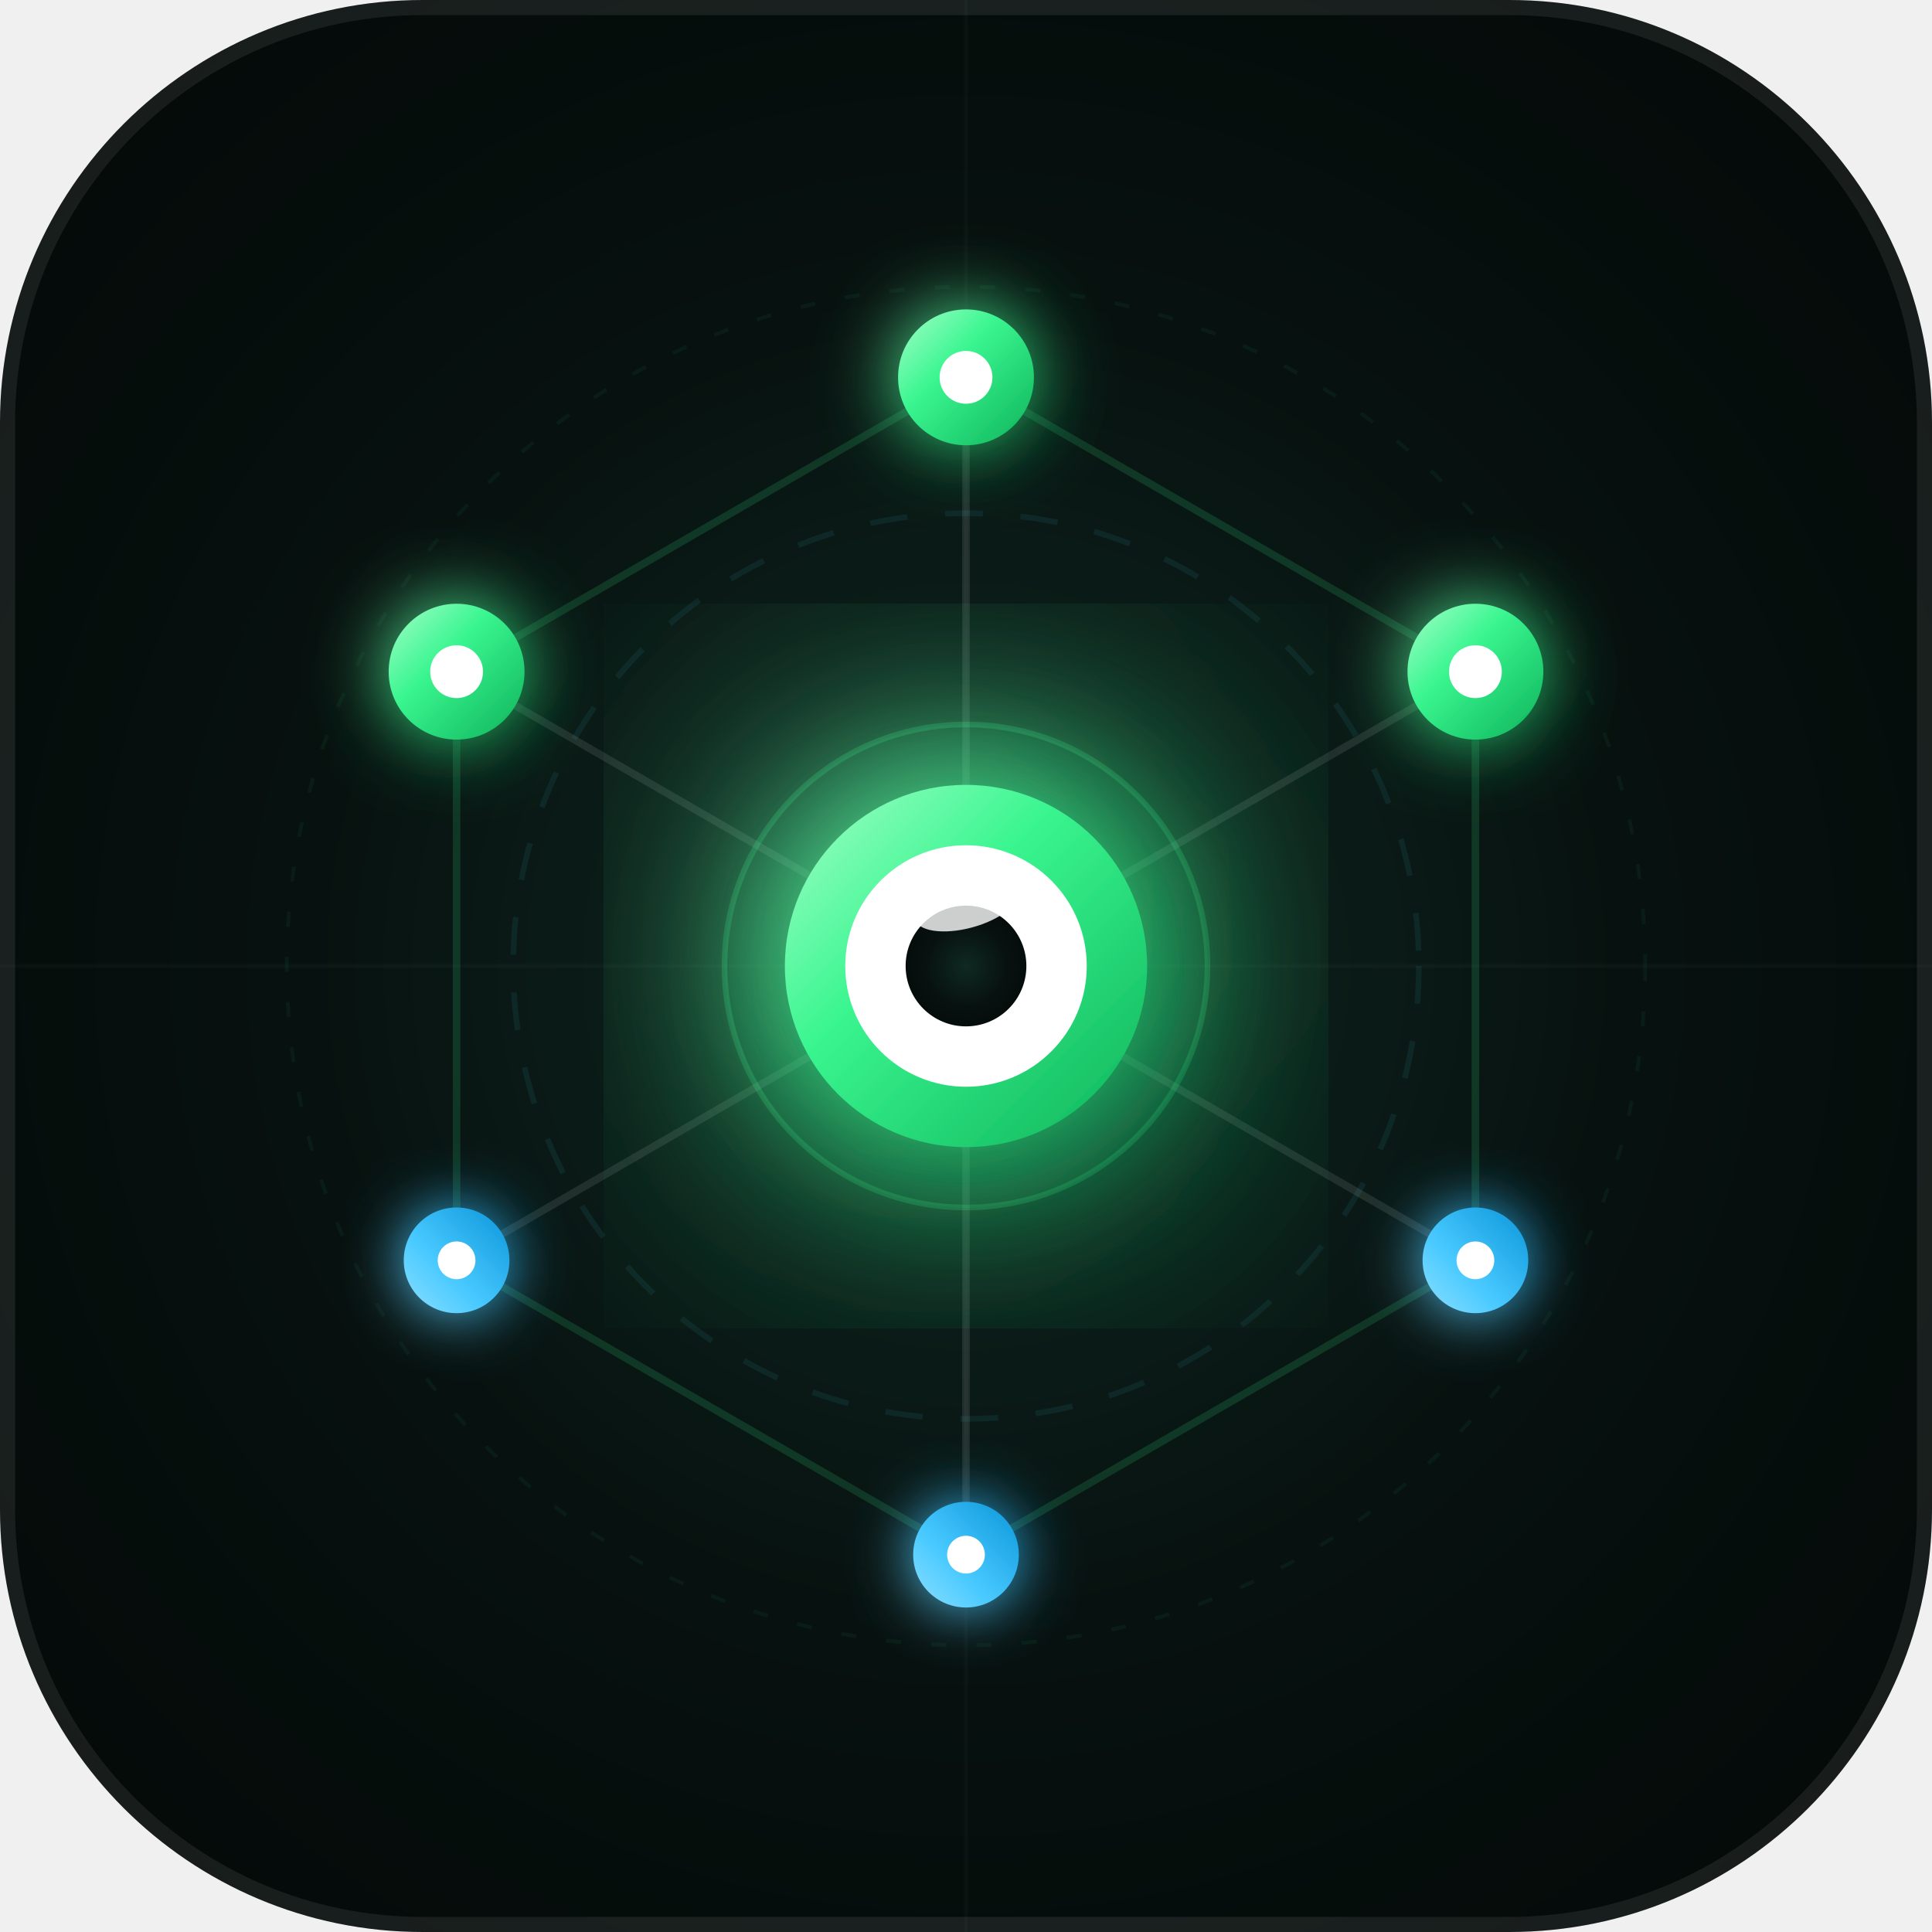
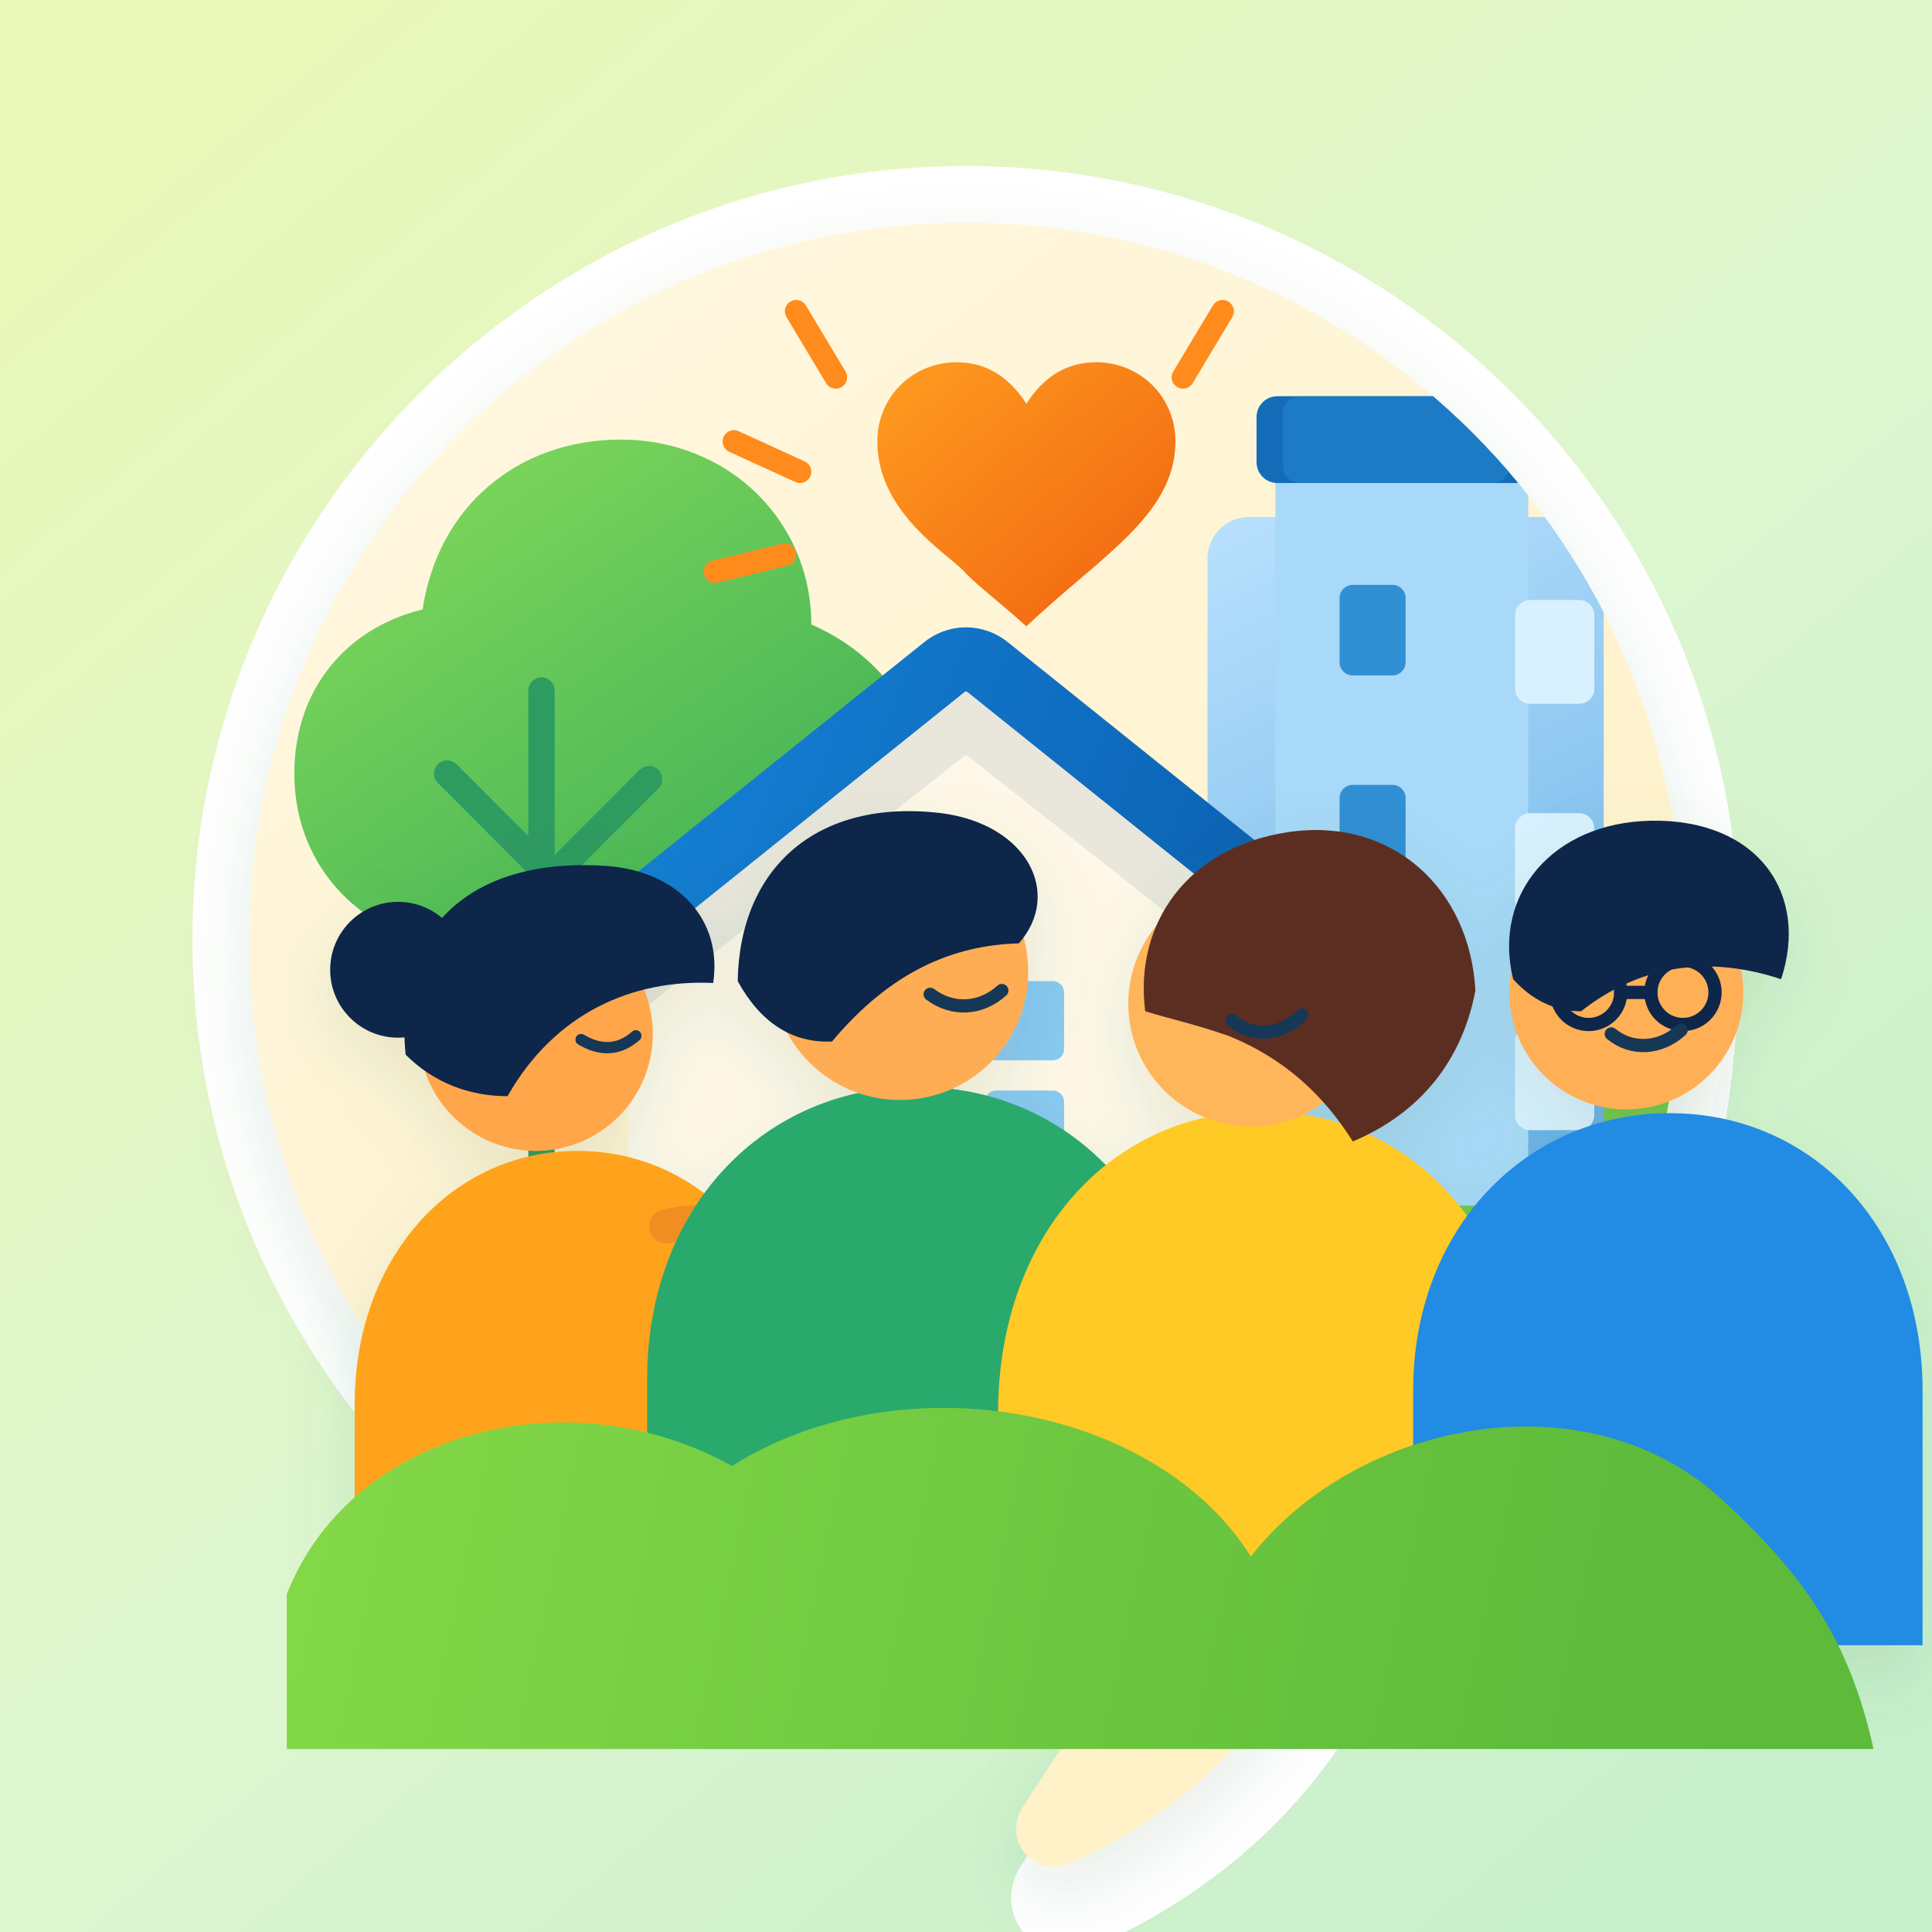
- <svg xmlns="http://www.w3.org/2000/svg" viewBox="0 0 512 512">
+ <svg xmlns="http://www.w3.org/2000/svg" width="1024" height="1024" viewBox="0 0 1024 1024" fill="none">
  <defs>
-     <radialGradient id="bg-glow" cx="50%" cy="50%" r="70%">
-       <stop offset="0%" stop-color="#0f2922" />
-       <stop offset="50%" stop-color="#07110f" />
-       <stop offset="100%" stop-color="#030807" />
-     </radialGradient>
-     <linearGradient id="grad-green" x1="0%" y1="0%" x2="100%" y2="100%">
-       <stop offset="0%" stop-color="#a3ffc9" />
-       <stop offset="40%" stop-color="#39f58f" />
-       <stop offset="100%" stop-color="#0eb35a" />
+     <linearGradient id="bg" x1="120" y1="40" x2="900" y2="980" gradientUnits="userSpaceOnUse">
+       <stop offset="0" stop-color="#E9F7B8" />
+       <stop offset="0.55" stop-color="#DDF6D0" />
+       <stop offset="1" stop-color="#C7EFCB" />
    </linearGradient>
-     <linearGradient id="grad-blue" x1="0%" y1="100%" x2="100%" y2="0%">
-       <stop offset="0%" stop-color="#8ce0ff" />
-       <stop offset="40%" stop-color="#48c9ff" />
-       <stop offset="100%" stop-color="#0b95d9" />
+     <linearGradient id="inner" x1="270" y1="150" x2="750" y2="790" gradientUnits="userSpaceOnUse">
+       <stop stop-color="#FFF7DF" />
+       <stop offset="1" stop-color="#FFF1C8" />
    </linearGradient>
-     <filter id="glow-core" x="-50%" y="-50%" width="200%" height="200%">
-       <feGaussianBlur stdDeviation="20" result="blur1" />
-       <feGaussianBlur stdDeviation="40" result="blur2" />
-       <feMerge>
-         <feMergeNode in="blur2" />
-         <feMergeNode in="blur1" />
-         <feMergeNode in="SourceGraphic" />
-       </feMerge>
+     <linearGradient id="blueRoof" x1="320" y1="365" x2="704" y2="516" gradientUnits="userSpaceOnUse">
+       <stop stop-color="#1583D8" />
+       <stop offset="1" stop-color="#0B5DAE" />
+     </linearGradient>
+     <linearGradient id="building" x1="650" y1="240" x2="840" y2="610" gradientUnits="userSpaceOnUse">
+       <stop stop-color="#BEE4FF" />
+       <stop offset="1" stop-color="#6AB1E6" />
+     </linearGradient>
+     <linearGradient id="tree" x1="210" y1="275" x2="410" y2="565" gradientUnits="userSpaceOnUse">
+       <stop stop-color="#7BD55A" />
+       <stop offset="1" stop-color="#35A956" />
+     </linearGradient>
+     <linearGradient id="bush" x1="160" y1="720" x2="870" y2="870" gradientUnits="userSpaceOnUse">
+       <stop stop-color="#84D947" />
+       <stop offset="1" stop-color="#5DBA3B" />
+     </linearGradient>
+     <linearGradient id="heart" x1="450" y1="205" x2="560" y2="330" gradientUnits="userSpaceOnUse">
+       <stop stop-color="#FF9D20" />
+       <stop offset="1" stop-color="#F36D13" />
+     </linearGradient>
+     <filter id="softShadow" x="-10%" y="-10%" width="120%" height="130%" color-interpolation-filters="sRGB">
+       <feDropShadow dx="0" dy="14" stdDeviation="18" flood-color="#3B6F4C" flood-opacity="0.12" />
    </filter>
-     <filter id="glow-node-green" x="-50%" y="-50%" width="200%" height="200%">
-       <feGaussianBlur stdDeviation="10" result="blur" />
-       <feMerge>
-         <feMergeNode in="blur" />
-         <feMergeNode in="SourceGraphic" />
-       </feMerge>
-     </filter>
-     <filter id="glow-node-blue" x="-50%" y="-50%" width="200%" height="200%">
-       <feGaussianBlur stdDeviation="8" result="blur" />
-       <feMerge>
-         <feMergeNode in="blur" />
-         <feMergeNode in="SourceGraphic" />
-       </feMerge>
-     </filter>
+     <clipPath id="innerClip">
+       <path d="M512 118C302.6 118 132 288.6 132 498C132 707.4 302.6 878 512 878C542.5 878 572.2 874.4 600.7 867.6L542 958C531.1 974.8 548 995.8 566.4 987.8C618.9 965.2 671.2 923.1 700.4 855.9C817.8 787.8 892 659.2 892 498C892 288.6 721.4 118 512 118Z" />
+     </clipPath>
  </defs>
-   <rect width="512" height="512" rx="112" fill="url(#bg-glow)" />
-   <g stroke="rgba(255,255,255,0.02)" stroke-width="1">
-     <line x1="256" y1="0" x2="256" y2="512" />
-     <line x1="0" y1="256" x2="512" y2="256" />
+   <rect width="1024" height="1024" fill="url(#bg)" />
+   <path d="M512 88C286.3 88 102 272.3 102 498C102 723.7 286.3 908 512 908C542.2 908 571.6 904.7 599.9 898.5L541 989.1C524.9 1013.9 549.8 1045 577 1033.2C636.2 1007.5 696.5 961.9 731.6 887.4C846.2 811.9 922 683.1 922 498C922 272.3 737.7 88 512 88Z" fill="white" />
+   <path d="M512 118C302.6 118 132 288.6 132 498C132 707.4 302.6 878 512 878C542.5 878 572.2 874.4 600.7 867.6L542 958C531.1 974.8 548 995.8 566.4 987.8C618.9 965.2 671.2 923.1 700.4 855.9C817.8 787.8 892 659.2 892 498C892 288.6 721.4 118 512 118Z" fill="url(#inner)" filter="url(#softShadow)" />
+   <g clip-path="url(#innerClip)">
+     <path d="M248 504C191 498 156 459 156 410C156 366 183 333 224 323C232 269 274 233 329 233C386 233 430 276 430 331C467 347 492 381 492 421C492 474 451 512 394 512H252C251 509 249 507 248 504Z" fill="url(#tree)" />
+     <path d="M287 366V612" stroke="#2E9B61" stroke-width="14" stroke-linecap="round" />
+     <path d="M287 460L237 410" stroke="#2E9B61" stroke-width="14" stroke-linecap="round" />
+     <path d="M287 470L344 413" stroke="#2E9B61" stroke-width="14" stroke-linecap="round" />
+     <path d="M812 524C846 448 906 451 903 531C965 505 1000 563 955 615C984 654 953 711 892 697C868 758 787 757 766 696C705 692 684 629 735 594C742 548 777 520 812 524Z" fill="#73C94A" />
+     <rect x="640" y="274" width="210" height="365" rx="22" fill="url(#building)" />
+     <rect x="676" y="222" width="134" height="417" rx="18" fill="#A8D9F8" />
+     <rect x="666" y="210" width="162" height="46" rx="11" fill="#146CB8" />
+     <rect x="680" y="210" width="120" height="46" rx="9" fill="#2587D1" opacity="0.55" />
+     <rect x="710" y="310" width="35" height="48" rx="7" fill="#318FD4" />
+     <rect x="710" y="416" width="35" height="48" rx="7" fill="#318FD4" />
+     <rect x="710" y="522" width="35" height="48" rx="7" fill="#318FD4" />
+     <rect x="803" y="318" width="42" height="55" rx="8" fill="#D9F1FF" />
+     <rect x="803" y="431" width="42" height="55" rx="8" fill="#D9F1FF" />
+     <rect x="803" y="544" width="42" height="55" rx="8" fill="#D9F1FF" />
+     <path d="M333 509L512 366L691 509V708H333V509Z" fill="#FFF8E8" />
+     <path d="M333 509L512 366L691 509V541L512 400L333 541V509Z" fill="#E9E6DC" />
+     <path d="M318 500L500 354C507 348 517 348 524 354L706 500" stroke="url(#blueRoof)" stroke-width="34" stroke-linecap="round" stroke-linejoin="round" />
+     <rect x="465" y="520" width="42" height="42" rx="6" fill="#8AC9F2" />
+     <rect x="522" y="520" width="42" height="42" rx="6" fill="#8AC9F2" />
+     <rect x="465" y="578" width="42" height="42" rx="6" fill="#8AC9F2" />
+     <rect x="522" y="578" width="42" height="42" rx="6" fill="#8AC9F2" />
+     <path d="M512 304C505 295 465 273 465 234C465 210 484 192 507 192C523 192 535 200 544 214C553 200 565 192 581 192C604 192 623 210 623 234C623 273 583 295 544 332C532 321 520 312 512 304Z" fill="url(#heart)" />
+     <path d="M443 200L422 165" stroke="#FF8B1D" stroke-width="12" stroke-linecap="round" />
+     <path d="M627 200L648 165" stroke="#FF8B1D" stroke-width="12" stroke-linecap="round" />
+     <path d="M424 250L389 234" stroke="#FF8B1D" stroke-width="12" stroke-linecap="round" />
+     <path d="M416 294L379 303" stroke="#FF8B1D" stroke-width="12" stroke-linecap="round" />
  </g>
-   <circle cx="256" cy="256" r="180" fill="none" stroke="rgba(57,245,143,0.05)" stroke-width="1" stroke-dasharray="4 8" />
-   <circle cx="256" cy="256" r="120" fill="none" stroke="rgba(72,201,255,0.08)" stroke-width="1.5" stroke-dasharray="10 10" />
-   <g stroke="rgba(255,255,255,0.1)" stroke-width="2" stroke-linecap="round">
-     <line x1="256" y1="256" x2="256" y2="100" />
-     <line x1="256" y1="256" x2="391" y2="178" />
-     <line x1="256" y1="256" x2="391" y2="334" />
-     <line x1="256" y1="256" x2="256" y2="412" />
-     <line x1="256" y1="256" x2="121" y2="334" />
-     <line x1="256" y1="256" x2="121" y2="178" />
+   <g filter="url(#softShadow)">
+     <path d="M188 744C188 667 239 610 306 610C373 610 424 667 424 744V862H188V744Z" fill="#FFA31E" />
+     <circle cx="284" cy="548" r="62" fill="#FFA64B" />
+     <path d="M215 559C208 489 253 454 322 459C360 462 383 488 378 521C335 519 294 537 269 581C249 581 230 574 215 559Z" fill="#0B274A" />
+     <circle cx="211" cy="514" r="36" fill="#0B274A" />
+     <path d="M308 551C318 557 328 557 337 549" stroke="#143957" stroke-width="6" stroke-linecap="round" />
+     <path d="M353 650C392 640 418 665 421 704" stroke="#F18E22" stroke-width="18" stroke-linecap="round" />
+     <path d="M343 731C343 640 405 576 486 576C567 576 629 640 629 731V872H343V731Z" fill="#29A96D" />
+     <circle cx="477" cy="515" r="68" fill="#FFAD55" />
+     <path d="M391 520C392 460 433 423 499 431C545 437 563 474 540 500C505 501 472 515 441 552C420 553 403 542 391 520Z" fill="#0B274A" />
+     <path d="M493 527C505 536 520 535 531 525" stroke="#143957" stroke-width="7" stroke-linecap="round" />
+     <path d="M529 749C529 655 589 589 669 589C749 589 809 655 809 749V872H529V749Z" fill="#FFC928" />
+     <circle cx="663" cy="532" r="65" fill="#FFB55A" />
+     <path d="M607 536C601 490 629 449 683 441C738 433 779 471 782 525C774 567 748 592 717 605C702 581 681 561 651 549C634 543 620 540 607 536Z" fill="#5C2E24" />
+     <path d="M653 541C664 550 679 549 690 538" stroke="#143957" stroke-width="7" stroke-linecap="round" />
+     <path d="M749 737C749 651 809 590 885 590C961 590 1019 651 1019 737V872H749V737Z" fill="#238BE4" />
+     <circle cx="862" cy="526" r="62" fill="#FFAF55" />
+     <path d="M802 519C791 474 823 436 875 435C932 434 959 474 944 519C908 507 871 510 838 536C824 536 812 530 802 519Z" fill="#0B274A" />
+     <circle cx="842" cy="526" r="17" stroke="#0B274A" stroke-width="7" />
+     <circle cx="892" cy="526" r="17" stroke="#0B274A" stroke-width="7" />
+     <path d="M859 526H875" stroke="#0B274A" stroke-width="7" stroke-linecap="round" />
+     <path d="M854 548C865 557 880 556 891 546" stroke="#143957" stroke-width="7" stroke-linecap="round" />
  </g>
-   <polygon points="256,100 391,178 391,334 256,412 121,334 121,178" fill="none" stroke="rgba(57,245,143,0.15)" stroke-width="2" stroke-linejoin="round" />
-   <g filter="url(#glow-node-blue)">
-     <circle cx="391" cy="334" r="14" fill="url(#grad-blue)" />
-     <circle cx="256" cy="412" r="14" fill="url(#grad-blue)" />
-     <circle cx="121" cy="334" r="14" fill="url(#grad-blue)" />
-   </g>
-   <circle cx="391" cy="334" r="5" fill="#ffffff" />
-   <circle cx="256" cy="412" r="5" fill="#ffffff" />
-   <circle cx="121" cy="334" r="5" fill="#ffffff" />
-   <g filter="url(#glow-node-green)">
-     <circle cx="256" cy="100" r="18" fill="url(#grad-green)" />
-     <circle cx="391" cy="178" r="18" fill="url(#grad-green)" />
-     <circle cx="121" cy="178" r="18" fill="url(#grad-green)" />
-   </g>
-   <circle cx="256" cy="100" r="7" fill="#ffffff" />
-   <circle cx="391" cy="178" r="7" fill="#ffffff" />
-   <circle cx="121" cy="178" r="7" fill="#ffffff" />
-   <circle cx="256" cy="256" r="64" fill="rgba(57,245,143,0.05)" stroke="rgba(57,245,143,0.2)" stroke-width="1.5" />
-   <circle cx="256" cy="256" r="48" fill="url(#grad-green)" filter="url(#glow-core)" />
-   <circle cx="256" cy="256" r="32" fill="#ffffff" />
-   <circle cx="256" cy="256" r="16" fill="url(#bg-glow)" />
-   <ellipse cx="256" cy="240" rx="14" ry="6" fill="rgba(255,255,255,0.8)" transform="rotate(-15 256 240)" />
-   <rect width="508" height="508" x="2" y="2" rx="110" fill="none" stroke="rgba(255,255,255,0.08)" stroke-width="4" />
+   <path d="M152 845C186 758 302 729 388 777C477 721 612 744 663 825C719 753 842 728 914 796C955 834 980 868 993 927H152V845Z" fill="url(#bush)" />
</svg>
